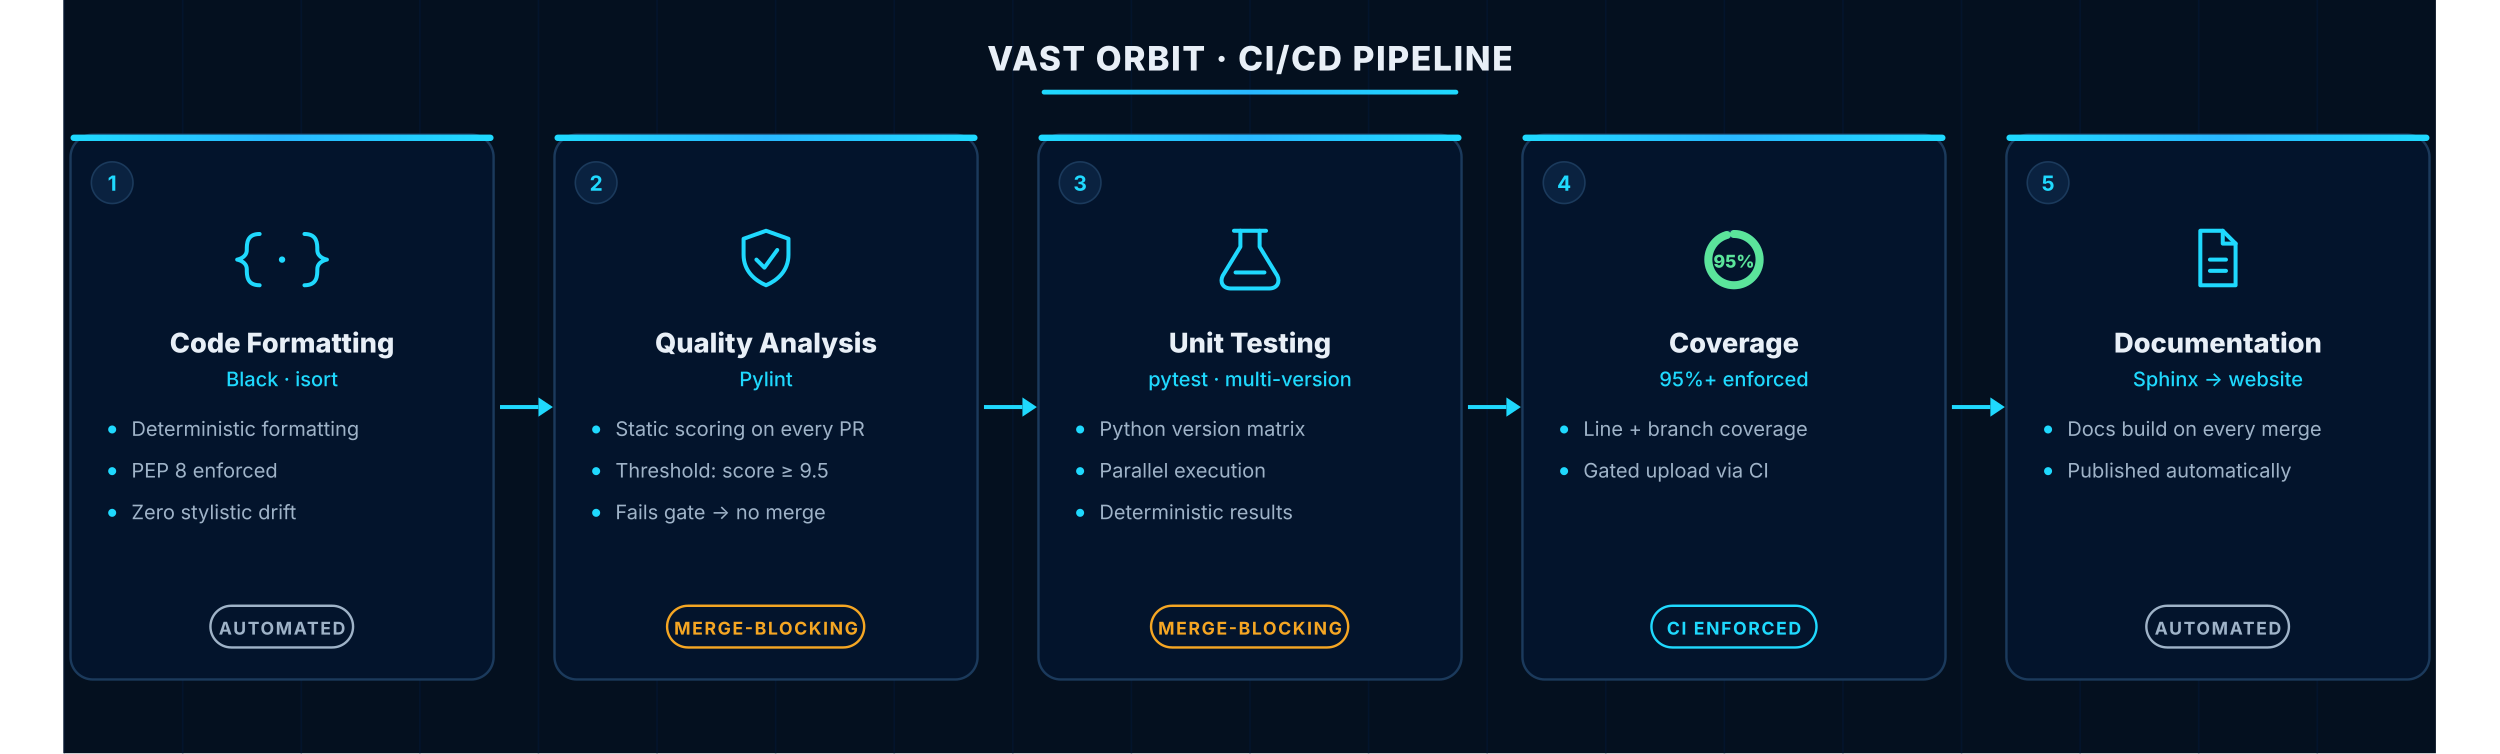
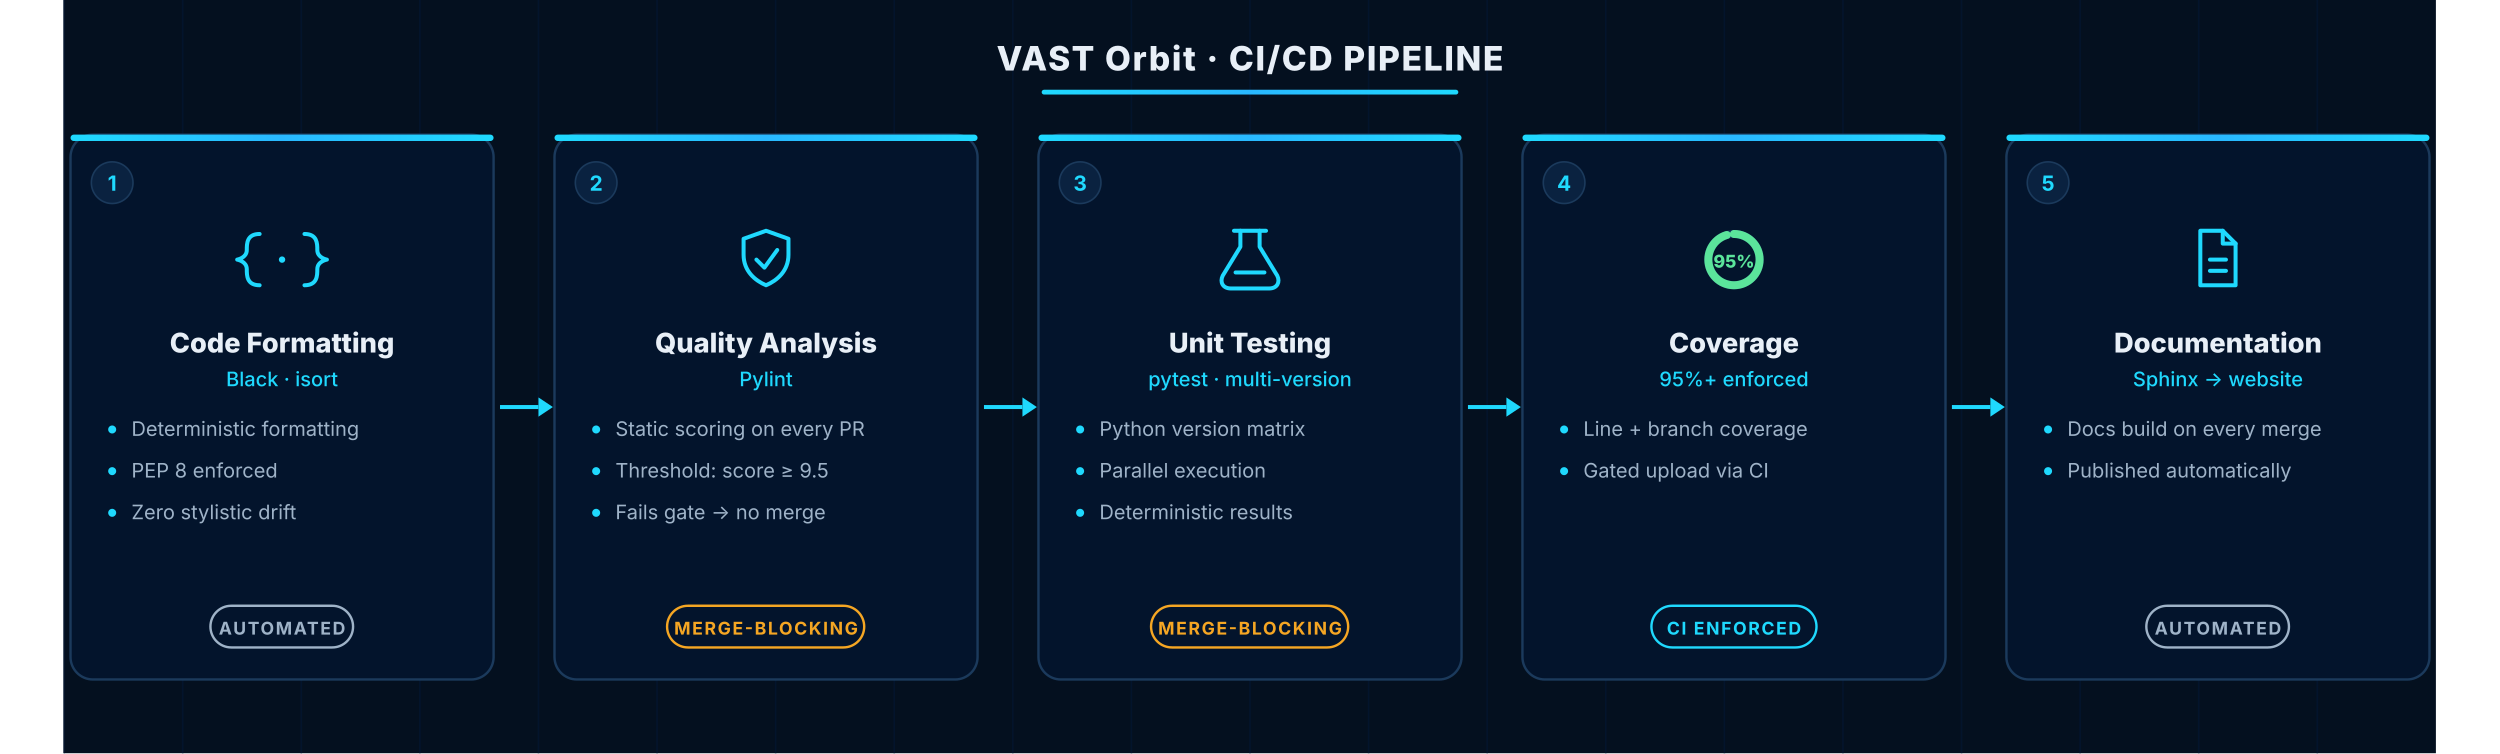
<svg xmlns="http://www.w3.org/2000/svg" viewBox="-40 0 1560 470" font-family="Inter, Arial, sans-serif">
  <rect width="1480" height="470" fill="#04101F" />
  <line x1="0" y1="0" x2="0" y2="470" stroke="#03142C" stroke-width="1" />
  <line x1="74" y1="0" x2="74" y2="470" stroke="#03142C" stroke-width="1" />
  <line x1="148" y1="0" x2="148" y2="470" stroke="#03142C" stroke-width="1" />
  <line x1="222" y1="0" x2="222" y2="470" stroke="#03142C" stroke-width="1" />
  <line x1="296" y1="0" x2="296" y2="470" stroke="#03142C" stroke-width="1" />
  <line x1="370" y1="0" x2="370" y2="470" stroke="#03142C" stroke-width="1" />
  <line x1="444" y1="0" x2="444" y2="470" stroke="#03142C" stroke-width="1" />
  <line x1="518" y1="0" x2="518" y2="470" stroke="#03142C" stroke-width="1" />
  <line x1="592" y1="0" x2="592" y2="470" stroke="#03142C" stroke-width="1" />
  <line x1="666" y1="0" x2="666" y2="470" stroke="#03142C" stroke-width="1" />
  <line x1="740" y1="0" x2="740" y2="470" stroke="#03142C" stroke-width="1" />
  <line x1="814" y1="0" x2="814" y2="470" stroke="#03142C" stroke-width="1" />
  <line x1="888" y1="0" x2="888" y2="470" stroke="#03142C" stroke-width="1" />
  <line x1="962" y1="0" x2="962" y2="470" stroke="#03142C" stroke-width="1" />
  <line x1="1036" y1="0" x2="1036" y2="470" stroke="#03142C" stroke-width="1" />
  <line x1="1110" y1="0" x2="1110" y2="470" stroke="#03142C" stroke-width="1" />
  <line x1="1184" y1="0" x2="1184" y2="470" stroke="#03142C" stroke-width="1" />
  <line x1="1258" y1="0" x2="1258" y2="470" stroke="#03142C" stroke-width="1" />
  <line x1="1332" y1="0" x2="1332" y2="470" stroke="#03142C" stroke-width="1" />
  <line x1="1406" y1="0" x2="1406" y2="470" stroke="#03142C" stroke-width="1" />
-   <text x="740.0" y="44" font-family="Inter, Arial, sans-serif" font-size="21" font-weight="800" fill="#E8EFF7" text-anchor="middle" letter-spacing="1">VAST ORBIT · CI/CD PIPELINE</text>
+   <text x="740.0" y="44" font-family="Inter, Arial, sans-serif" font-size="21" font-weight="800" fill="#E8EFF7" text-anchor="middle" letter-spacing="1">VAST Orbit · CI/CD PIPELINE</text>
  <defs>
    <linearGradient id="beam" x1="0" x2="1">
      <stop offset="0" stop-color="#1FD9FE" />
      <stop offset=".5" stop-color="#29B8FF" />
      <stop offset="1" stop-color="#1FD9FE" />
    </linearGradient>
  </defs>
  <rect x="610.0" y="56" width="260" height="3" rx="1.5" fill="url(#beam)" />
  <rect x="4.0" y="84" width="264" height="340" rx="14" fill="#03142C" stroke="#1B3A5C" stroke-width="1.5" />
  <rect x="4.0" y="84" width="264" height="4" rx="2" fill="url(#beam)" />
  <circle cx="30.0" cy="114" r="13" fill="#0A2240" stroke="#1B3A5C" />
  <text x="30.0" y="119" font-family="Inter, Arial, sans-serif" font-size="13" font-weight="700" fill="#1FD9FE" text-anchor="middle">1</text>
  <path d="M122.0,146 c-8,0 -8,6 -8,10 c0,5 -6,6 -6,6 c0,0 6,1 6,6 c0,4 0,10 8,10" stroke="#1FD9FE" stroke-width="2.5" fill="none" stroke-linecap="round" stroke-linejoin="round" />
  <path d="M150.0,146 c8,0 8,6 8,10 c0,5 6,6 6,6 c0,0 -6,1 -6,6 c0,4 0,10 -8,10" stroke="#1FD9FE" stroke-width="2.5" fill="none" stroke-linecap="round" stroke-linejoin="round" />
  <circle cx="136.0" cy="162" r="2" fill="#1FD9FE" />
  <text x="136.0" y="220" font-family="Inter, Arial, sans-serif" font-size="17" font-weight="800" fill="#E8EFF7" text-anchor="middle">Code Formatting</text>
  <text x="136.0" y="241" font-family="Inter, Arial, sans-serif" font-size="12.5" font-weight="500" fill="#1FD9FE" text-anchor="middle">Black · isort</text>
  <circle cx="30.0" cy="268" r="2.5" fill="#1FD9FE" />
  <text x="42.0" y="272" font-family="Inter, Arial, sans-serif" font-size="12.5" fill="#9FB3C8">Deterministic formatting</text>
  <circle cx="30.0" cy="294" r="2.5" fill="#1FD9FE" />
  <text x="42.0" y="298" font-family="Inter, Arial, sans-serif" font-size="12.5" fill="#9FB3C8">PEP 8 enforced</text>
  <circle cx="30.0" cy="320" r="2.5" fill="#1FD9FE" />
  <text x="42.0" y="324" font-family="Inter, Arial, sans-serif" font-size="12.5" fill="#9FB3C8">Zero stylistic drift</text>
  <rect x="91.31" y="378" width="89" height="26" rx="13" fill="none" stroke="#9FB3C8" stroke-width="1.5" />
  <text x="136.0" y="396" font-family="Inter, Arial, sans-serif" font-size="11" font-weight="700" letter-spacing="1" fill="#9FB3C8" text-anchor="middle">AUTOMATED</text>
  <line x1="272.0" y1="254.0" x2="296.0" y2="254.0" stroke="#1FD9FE" stroke-width="2.5" />
  <polygon points="296.0,248.0 296.0,260.0 305.0,254.0" fill="#1FD9FE" />
  <rect x="306.0" y="84" width="264" height="340" rx="14" fill="#03142C" stroke="#1B3A5C" stroke-width="1.5" />
  <rect x="306.0" y="84" width="264" height="4" rx="2" fill="url(#beam)" />
  <circle cx="332.0" cy="114" r="13" fill="#0A2240" stroke="#1B3A5C" />
  <text x="332.0" y="119" font-family="Inter, Arial, sans-serif" font-size="13" font-weight="700" fill="#1FD9FE" text-anchor="middle">2</text>
  <path d="M438.0,144 l14,5 v10 c0,10 -7,16 -14,19 c-7,-3 -14,-9 -14,-19 v-10 z" stroke="#1FD9FE" stroke-width="2.5" fill="none" stroke-linecap="round" stroke-linejoin="round" />
  <polyline points="432.0,162 437.0,167 445.0,156" stroke="#1FD9FE" stroke-width="2.5" fill="none" stroke-linecap="round" stroke-linejoin="round" />
  <text x="438.0" y="220" font-family="Inter, Arial, sans-serif" font-size="17" font-weight="800" fill="#E8EFF7" text-anchor="middle">Quality Analysis</text>
  <text x="438.0" y="241" font-family="Inter, Arial, sans-serif" font-size="12.5" font-weight="500" fill="#1FD9FE" text-anchor="middle">Pylint</text>
  <circle cx="332.0" cy="268" r="2.5" fill="#1FD9FE" />
  <text x="344.0" y="272" font-family="Inter, Arial, sans-serif" font-size="12.5" fill="#9FB3C8">Static scoring on every PR</text>
  <circle cx="332.0" cy="294" r="2.5" fill="#1FD9FE" />
  <text x="344.0" y="298" font-family="Inter, Arial, sans-serif" font-size="12.5" fill="#9FB3C8">Threshold: score ≥ 9.5</text>
  <circle cx="332.0" cy="320" r="2.5" fill="#1FD9FE" />
  <text x="344.0" y="324" font-family="Inter, Arial, sans-serif" font-size="12.5" fill="#9FB3C8">Fails gate → no merge</text>
  <rect x="376.26" y="378" width="123" height="26" rx="13" fill="none" stroke="#F5A623" stroke-width="1.5" />
  <text x="438.0" y="396" font-family="Inter, Arial, sans-serif" font-size="11" font-weight="700" letter-spacing="1" fill="#F5A623" text-anchor="middle">MERGE-BLOCKING</text>
  <line x1="574.0" y1="254.0" x2="598.0" y2="254.0" stroke="#1FD9FE" stroke-width="2.5" />
  <polygon points="598.0,248.0 598.0,260.0 607.0,254.0" fill="#1FD9FE" />
  <rect x="608.0" y="84" width="264" height="340" rx="14" fill="#03142C" stroke="#1B3A5C" stroke-width="1.5" />
  <rect x="608.0" y="84" width="264" height="4" rx="2" fill="url(#beam)" />
  <circle cx="634.0" cy="114" r="13" fill="#0A2240" stroke="#1B3A5C" />
  <text x="634.0" y="119" font-family="Inter, Arial, sans-serif" font-size="13" font-weight="700" fill="#1FD9FE" text-anchor="middle">3</text>
  <path d="M734.0,144 v10 l-11,18 c-2,4 0,8 5,8 h24 c5,0 7,-4 5,-8 l-11,-18 v-10" stroke="#1FD9FE" stroke-width="2.5" fill="none" stroke-linecap="round" stroke-linejoin="round" />
  <line x1="730.0" y1="144" x2="750.0" y2="144" stroke="#1FD9FE" stroke-width="2.5" fill="none" stroke-linecap="round" stroke-linejoin="round" />
  <line x1="731.0" y1="170" x2="749.0" y2="170" stroke="#1FD9FE" stroke-width="2.5" fill="none" stroke-linecap="round" stroke-linejoin="round" />
  <text x="740.0" y="220" font-family="Inter, Arial, sans-serif" font-size="17" font-weight="800" fill="#E8EFF7" text-anchor="middle">Unit Testing</text>
  <text x="740.0" y="241" font-family="Inter, Arial, sans-serif" font-size="12.5" font-weight="500" fill="#1FD9FE" text-anchor="middle">pytest · multi-version</text>
  <circle cx="634.0" cy="268" r="2.5" fill="#1FD9FE" />
  <text x="646.0" y="272" font-family="Inter, Arial, sans-serif" font-size="12.5" fill="#9FB3C8">Python version matrix</text>
  <circle cx="634.0" cy="294" r="2.5" fill="#1FD9FE" />
  <text x="646.0" y="298" font-family="Inter, Arial, sans-serif" font-size="12.5" fill="#9FB3C8">Parallel execution</text>
  <circle cx="634.0" cy="320" r="2.5" fill="#1FD9FE" />
  <text x="646.0" y="324" font-family="Inter, Arial, sans-serif" font-size="12.5" fill="#9FB3C8">Deterministic results</text>
  <rect x="678.26" y="378" width="123" height="26" rx="13" fill="none" stroke="#F5A623" stroke-width="1.5" />
  <text x="740.0" y="396" font-family="Inter, Arial, sans-serif" font-size="11" font-weight="700" letter-spacing="1" fill="#F5A623" text-anchor="middle">MERGE-BLOCKING</text>
  <line x1="876.0" y1="254.0" x2="900.0" y2="254.0" stroke="#1FD9FE" stroke-width="2.5" />
  <polygon points="900.0,248.0 900.0,260.0 909.0,254.0" fill="#1FD9FE" />
  <rect x="910.0" y="84" width="264" height="340" rx="14" fill="#03142C" stroke="#1B3A5C" stroke-width="1.5" />
  <rect x="910.0" y="84" width="264" height="4" rx="2" fill="url(#beam)" />
  <circle cx="936.0" cy="114" r="13" fill="#0A2240" stroke="#1B3A5C" />
  <text x="936.0" y="119" font-family="Inter, Arial, sans-serif" font-size="13" font-weight="700" fill="#1FD9FE" text-anchor="middle">4</text>
  <circle cx="1042.0" cy="162" r="16" stroke="#11305A" stroke-width="5" fill="none" />
  <circle cx="1042.0" cy="162" r="16" stroke="#5BE49B" stroke-width="5" fill="none" stroke-dasharray="96 101" stroke-linecap="round" transform="rotate(-90 1042.0 162)" />
  <text x="1042.0" y="167" font-family="Inter, Arial, sans-serif" font-size="11" font-weight="800" fill="#5BE49B" text-anchor="middle">95%</text>
  <text x="1042.0" y="220" font-family="Inter, Arial, sans-serif" font-size="17" font-weight="800" fill="#E8EFF7" text-anchor="middle">Coverage</text>
  <text x="1042.0" y="241" font-family="Inter, Arial, sans-serif" font-size="12.5" font-weight="500" fill="#1FD9FE" text-anchor="middle">95%+ enforced</text>
  <circle cx="936.0" cy="268" r="2.5" fill="#1FD9FE" />
  <text x="948.0" y="272" font-family="Inter, Arial, sans-serif" font-size="12.5" fill="#9FB3C8">Line + branch coverage</text>
  <circle cx="936.0" cy="294" r="2.5" fill="#1FD9FE" />
  <text x="948.0" y="298" font-family="Inter, Arial, sans-serif" font-size="12.5" fill="#9FB3C8">Gated upload via CI</text>
  <rect x="990.49" y="378" width="103" height="26" rx="13" fill="none" stroke="#1FD9FE" stroke-width="1.5" />
  <text x="1042.0" y="396" font-family="Inter, Arial, sans-serif" font-size="11" font-weight="700" letter-spacing="1" fill="#1FD9FE" text-anchor="middle">CI ENFORCED</text>
  <line x1="1178.0" y1="254.0" x2="1202.0" y2="254.0" stroke="#1FD9FE" stroke-width="2.5" />
  <polygon points="1202.0,248.0 1202.0,260.0 1211.0,254.0" fill="#1FD9FE" />
  <rect x="1212.0" y="84" width="264" height="340" rx="14" fill="#03142C" stroke="#1B3A5C" stroke-width="1.5" />
  <rect x="1212.0" y="84" width="264" height="4" rx="2" fill="url(#beam)" />
  <circle cx="1238.0" cy="114" r="13" fill="#0A2240" stroke="#1B3A5C" />
  <text x="1238.0" y="119" font-family="Inter, Arial, sans-serif" font-size="13" font-weight="700" fill="#1FD9FE" text-anchor="middle">5</text>
  <path d="M1333.0,144 h14 l8,8 v26 h-22 z" stroke="#1FD9FE" stroke-width="2.5" fill="none" stroke-linecap="round" stroke-linejoin="round" />
  <polyline points="1347.0,144 1347.0,152 1355.0,152" stroke="#1FD9FE" stroke-width="2.5" fill="none" stroke-linecap="round" stroke-linejoin="round" />
  <line x1="1339.0" y1="162" x2="1349.0" y2="162" stroke="#1FD9FE" stroke-width="2.5" fill="none" stroke-linecap="round" stroke-linejoin="round" />
  <line x1="1339.0" y1="169" x2="1349.0" y2="169" stroke="#1FD9FE" stroke-width="2.5" fill="none" stroke-linecap="round" stroke-linejoin="round" />
  <text x="1344.0" y="220" font-family="Inter, Arial, sans-serif" font-size="17" font-weight="800" fill="#E8EFF7" text-anchor="middle">Documentation</text>
  <text x="1344.0" y="241" font-family="Inter, Arial, sans-serif" font-size="12.5" font-weight="500" fill="#1FD9FE" text-anchor="middle">Sphinx → website</text>
  <circle cx="1238.0" cy="268" r="2.5" fill="#1FD9FE" />
  <text x="1250.0" y="272" font-family="Inter, Arial, sans-serif" font-size="12.5" fill="#9FB3C8">Docs build on every merge</text>
  <circle cx="1238.0" cy="294" r="2.5" fill="#1FD9FE" />
  <text x="1250.0" y="298" font-family="Inter, Arial, sans-serif" font-size="12.5" fill="#9FB3C8">Published automatically</text>
  <rect x="1299.31" y="378" width="89" height="26" rx="13" fill="none" stroke="#9FB3C8" stroke-width="1.5" />
  <text x="1344.0" y="396" font-family="Inter, Arial, sans-serif" font-size="11" font-weight="700" letter-spacing="1" fill="#9FB3C8" text-anchor="middle">AUTOMATED</text>
</svg>
